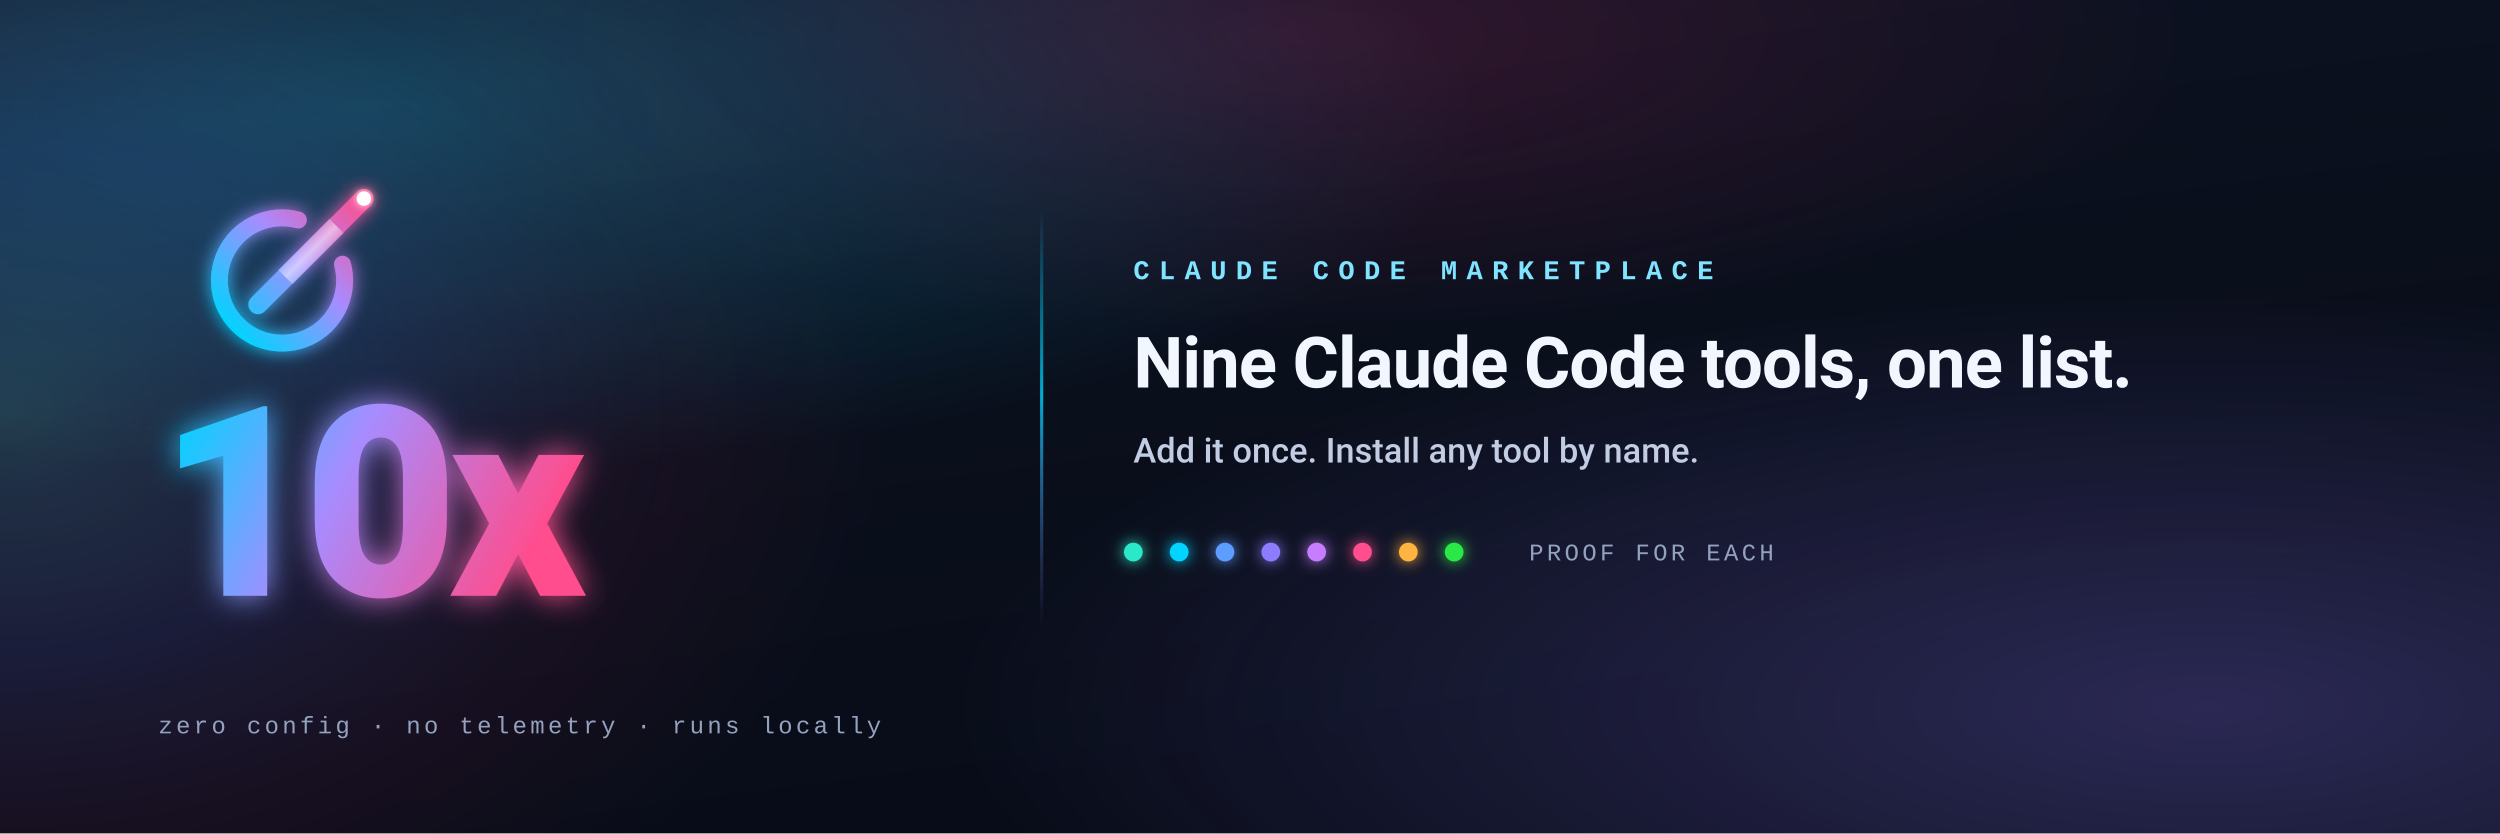
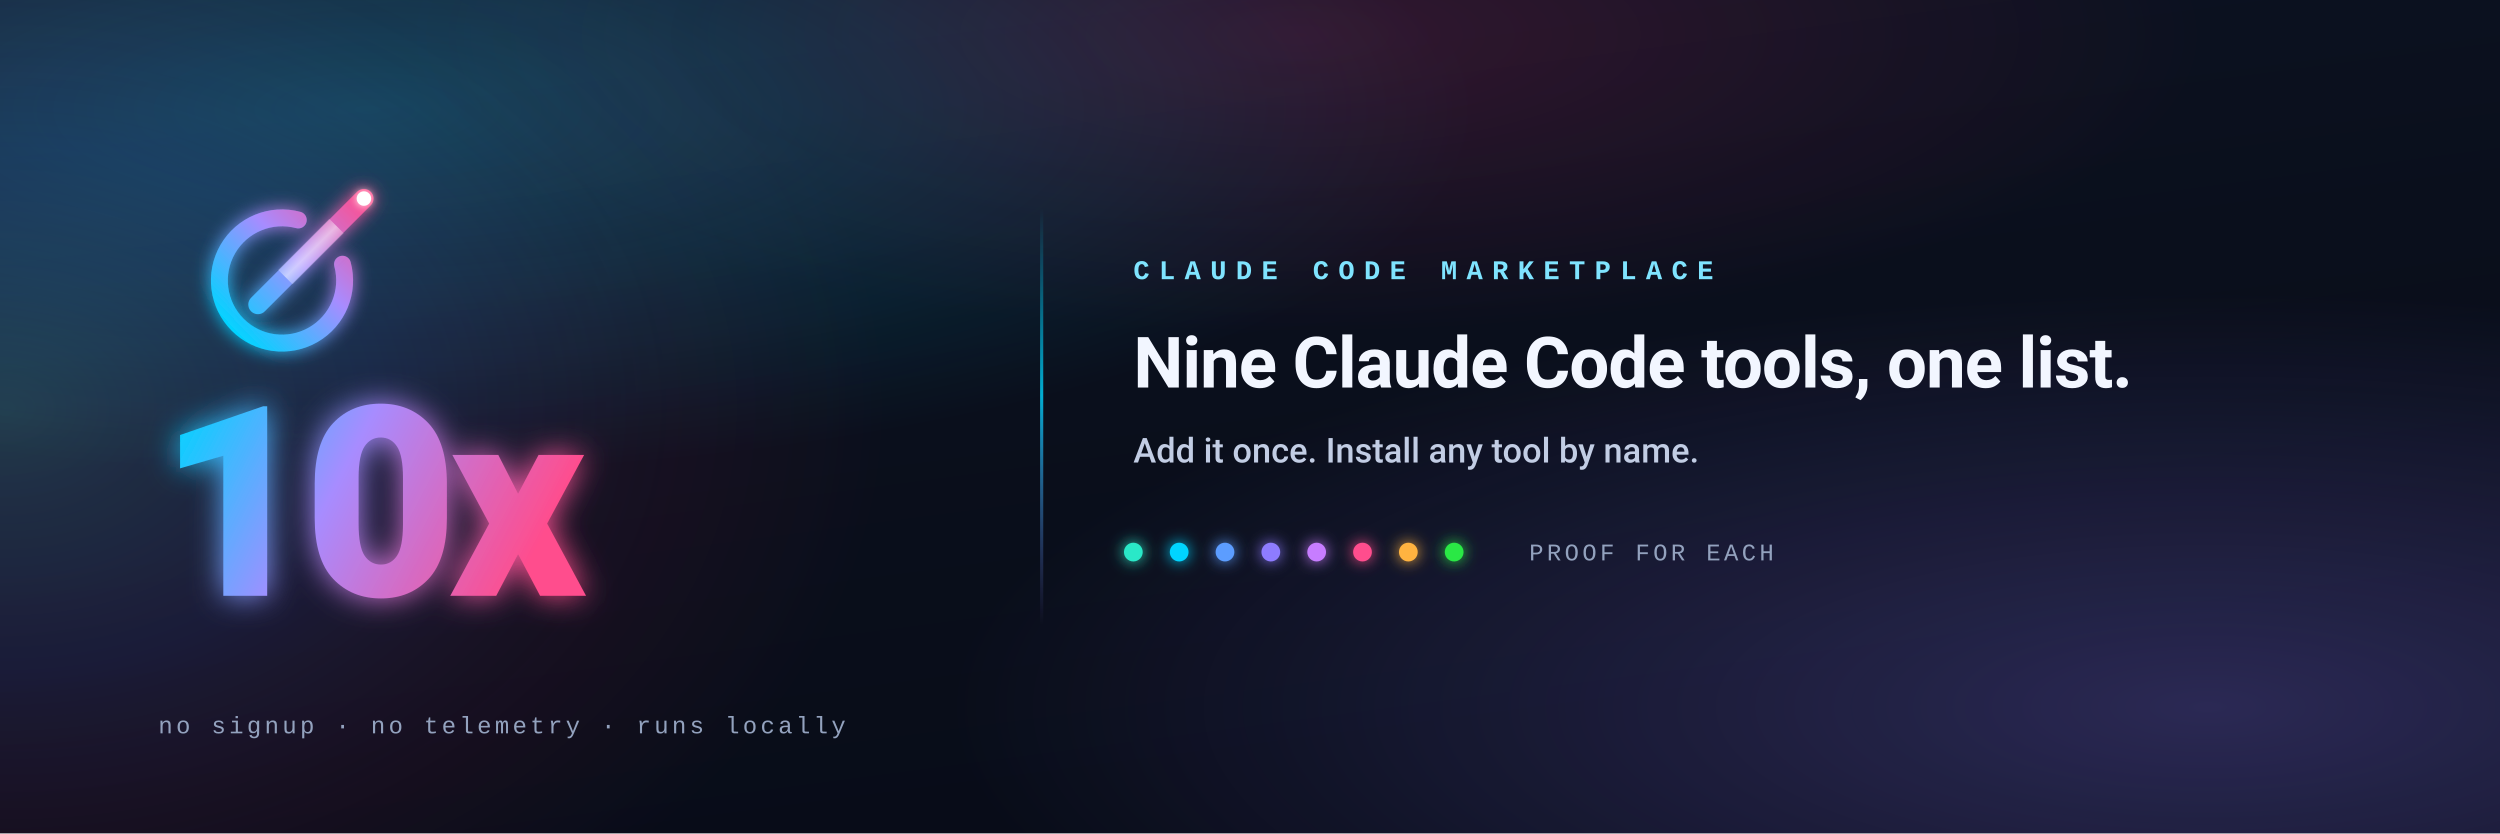
<svg xmlns="http://www.w3.org/2000/svg" viewBox="0 0 1200 400" fill="none" role="img" aria-label="10x, a curated Claude Code plugin marketplace: eight plugins, one install command, runs locally">
  <defs>
    <linearGradient id="tx-ground" x1="0" y1="0" x2="0.4" y2="1">
      <stop offset="0%" stop-color="#0D1424" />
      <stop offset="55%" stop-color="#0A0F1C" />
      <stop offset="100%" stop-color="#080C18" />
    </linearGradient>
    <radialGradient id="tx-bloomA" cx="0.15" cy="0.13" r="0.44">
      <stop offset="0%" stop-color="#00D4FF" stop-opacity="0.26" />
      <stop offset="100%" stop-color="#00D4FF" stop-opacity="0" />
    </radialGradient>
    <radialGradient id="tx-bloomB" cx="0.88" cy="0.85" r="0.50">
      <stop offset="0%" stop-color="#8E7BFF" stop-opacity="0.26" />
      <stop offset="100%" stop-color="#8E7BFF" stop-opacity="0" />
    </radialGradient>
    <radialGradient id="tx-bloomC" cx="0.52" cy="0.04" r="0.36">
      <stop offset="0%" stop-color="#FF2D78" stop-opacity="0.16" />
      <stop offset="100%" stop-color="#FF2D78" stop-opacity="0" />
    </radialGradient>
    <radialGradient id="tx-wash" cx="0.5" cy="0.5" r="0.5">
      <stop offset="0%" stop-color="#7FE4FF" stop-opacity="0.20" />
      <stop offset="42%" stop-color="#8E7BFF" stop-opacity="0.124" />
      <stop offset="76%" stop-color="#FF2D78" stop-opacity="0.046" />
      <stop offset="100%" stop-color="#FF2D78" stop-opacity="0" />
    </radialGradient>
    <clipPath id="tx-frame">
      <rect width="1200" height="400" />
    </clipPath>
    <linearGradient id="tx-rule" gradientUnits="userSpaceOnUse" x1="500" y1="100" x2="500" y2="300">
      <stop offset="0%" stop-color="#00D4FF" stop-opacity="0" />
      <stop offset="45%" stop-color="#00D4FF" stop-opacity="0.8" />
      <stop offset="100%" stop-color="#8E7BFF" stop-opacity="0" />
    </linearGradient>
    <linearGradient id="tx-ink" gradientUnits="userSpaceOnUse" x1="78" y1="178" x2="190" y2="70">
      <stop class="txk1" offset="0%" stop-color="#00D4FF" />
      <stop class="txk2" offset="52%" stop-color="#A78CFF" />
      <stop class="txk3" offset="100%" stop-color="#FF4D8D" />
    </linearGradient>
    <filter id="tx-glow" x="-45%" y="-45%" width="190%" height="190%">
      <feGaussianBlur stdDeviation="7.5" result="b" />
      <feMerge>
        <feMergeNode in="b" />
        <feMergeNode in="SourceGraphic" />
      </feMerge>
    </filter>
    <filter id="tx-glow-sm" x="-150%" y="-150%" width="400%" height="400%">
      <feGaussianBlur stdDeviation="3.6" result="b" />
      <feMerge>
        <feMergeNode in="b" />
        <feMergeNode in="SourceGraphic" />
      </feMerge>
    </filter>
    <linearGradient id="tx-sheen" x1="0" y1="0" x2="1" y2="0">
      <stop offset="0%" stop-color="#FFFFFF" stop-opacity="0" />
      <stop offset="50%" stop-color="#FFFFFF" stop-opacity="0.66" />
      <stop offset="100%" stop-color="#FFFFFF" stop-opacity="0" />
    </linearGradient>
    <clipPath id="tx-barclip">
      <rect x="-66" y="-8.5" width="132" height="17" rx="8.5" transform="translate(144,112) rotate(-45)" />
    </clipPath>
    <linearGradient id="tx-word" x1="0" y1="0" x2="1" y2="0.25">
      <stop class="txk1" offset="0%" stop-color="#00D4FF" />
      <stop class="txk2" offset="46%" stop-color="#A78CFF" />
      <stop class="txk3" offset="100%" stop-color="#FF4D8D" />
    </linearGradient>
    <linearGradient id="tx-sheen" x1="0" y1="0" x2="1" y2="0">
      <stop offset="0%" stop-color="#FFFFFF" stop-opacity="0" />
      <stop offset="50%" stop-color="#FFFFFF" stop-opacity="0.62" />
      <stop offset="100%" stop-color="#FFFFFF" stop-opacity="0" />
    </linearGradient>
    <clipPath id="tx-wordclip">
      <text x="76" y="286" font-family="system-ui, -apple-system, 'Segoe UI', Roboto, 'Helvetica Neue', Arial, sans-serif" font-size="128" font-weight="800" letter-spacing="-4.5">10x</text>
    </clipPath>
  </defs>
  <style>
    .disp { font-family: system-ui, -apple-system, 'Segoe UI', Roboto, 'Helvetica Neue', Arial, sans-serif; }
    .mono { font-family: ui-monospace, SFMono-Regular, 'SF Mono', Menlo, Consolas, 'Liberation Mono', monospace; }
    .eyebrow { font-size: 13px; font-weight: 600; letter-spacing: 4.5px; fill: #7FE4FF; }
    .head    { font-size: 34px; font-weight: 700; fill: #F2F6FF; letter-spacing: -0.5px; }
    .sub     { font-size: 16.5px; font-weight: 500; fill: #C2CDE4; }
    .tag     { font-size: 11.5px; letter-spacing: 1.6px; fill: #93A2BE; }
    .chip    { font-size: 11.5px; letter-spacing: 1.2px; fill: #C2CDE4; }
    @keyframes tx-breathe { 0%,100% { opacity:0.62; } 50% { opacity:1; } }
    .txbloom { animation: tx-breathe 11s ease-in-out infinite; }
    @keyframes tx-sweep { 0% { transform: translateX(-360px); } 100% { transform: translateX(1560px); } }
    .txwash { animation: tx-sweep 17s cubic-bezier(.5,0,.5,1) infinite; }
    @keyframes tx-sheen { 0% { transform: translateX(0); } 15%,100% { transform: translateX(588px); } }
    .txsheen { animation: tx-sheen 8.5s cubic-bezier(.4,0,.3,1) infinite; }
    @keyframes tx-pip { 0%,100% { opacity: 0.5; } 50% { opacity: 1; } }
    .txp1 { animation: tx-pip 5s ease-in-out infinite 0.0s; }
    .txp2 { animation: tx-pip 5s ease-in-out infinite 0.35s; }
    .txp3 { animation: tx-pip 5s ease-in-out infinite 0.7s; }
    .txp4 { animation: tx-pip 5s ease-in-out infinite 1.05s; }
    .txp5 { animation: tx-pip 5s ease-in-out infinite 1.4s; }
    .txp6 { animation: tx-pip 5s ease-in-out infinite 1.75s; }
    .txp7 { animation: tx-pip 5s ease-in-out infinite 2.1s; }
    .txp8 { animation: tx-pip 5s ease-in-out infinite 2.45s; }
    @keyframes tx-orbit { to { stroke-dashoffset: -1000; } }
    .txring { stroke-dasharray: 300 700; animation: tx-orbit 7s linear infinite; }
    @keyframes tx-slash { 0% { transform: translateX(-74px); } 46%,100% { transform: translateX(74px); } }
    .txslash { animation: tx-slash 7s cubic-bezier(.4,0,.3,1) infinite; }
    @keyframes tx-k1 { 0%,100% { stop-color:#00D4FF; } 50% { stop-color:#2BE8C8; } }
    @keyframes tx-k2 { 0%,100% { stop-color:#A78CFF; } 50% { stop-color:#C77DFF; } }
    @keyframes tx-k3 { 0%,100% { stop-color:#FF4D8D; } 50% { stop-color:#FF7AA8; } }
    .txk1 { animation: tx-k1 16s ease-in-out infinite; }
    .txk2 { animation: tx-k2 16s ease-in-out infinite; }
    .txk3 { animation: tx-k3 16s ease-in-out infinite; }
    @media (prefers-reduced-motion: reduce) { * { animation: none !important; } }
  </style>
  <rect width="1200" height="400" fill="url(#tx-ground)" />
  <g class="txbloom">
    <rect width="1200" height="400" fill="url(#tx-bloomA)" />
    <rect width="1200" height="400" fill="url(#tx-bloomB)" />
    <rect width="1200" height="400" fill="url(#tx-bloomC)" />
  </g>
  <g clip-path="url(#tx-frame)">
    <g transform="translate(0,196)">
      <ellipse class="txwash" cx="0" cy="0" rx="430" ry="300" fill="url(#tx-wash)" />
    </g>
  </g>
  <g transform="translate(66,56) scale(0.5781)">
    <path d="M170.2 122.5 A52 52 0 1 1 133.5 85.8" fill="none" stroke="#00D4FF" stroke-opacity="0.32" stroke-width="14" stroke-linecap="round" />
    <g filter="url(#tx-glow)">
      <path class="txring" d="M170.2 122.5 A52 52 0 1 1 133.5 85.8" pathLength="1000" fill="none" stroke="url(#tx-ink)" stroke-width="14" stroke-linecap="round" />
    </g>
    <g filter="url(#tx-glow)">
      <line x1="100" y1="156" x2="188" y2="68" stroke="url(#tx-ink)" stroke-width="16" stroke-linecap="round" />
    </g>
    <g transform="translate(188,68)">
      <g filter="url(#tx-glow-sm)">
        <circle r="6" fill="#FFFFFF" />
      </g>
    </g>
    <g clip-path="url(#tx-barclip)">
      <g transform="translate(144,112) rotate(45)">
        <rect class="txslash" x="-15" y="-30" width="30" height="60" fill="url(#tx-sheen)" opacity="0.8" />
      </g>
    </g>
  </g>
  <g filter="url(#tx-glow)">
    <text class="disp" x="76" y="286" font-size="128" font-weight="800" letter-spacing="-4.5" fill="url(#tx-word)">10x</text>
  </g>
  <g clip-path="url(#tx-wordclip)">
    <g transform="skewX(-18)">
      <rect class="txsheen" x="-65" y="158" width="59" height="173" fill="url(#tx-sheen)" opacity="0.45" />
    </g>
  </g>
  <line x1="500" y1="100" x2="500" y2="300" stroke="url(#tx-rule)" stroke-width="1.5" />
  <g transform="translate(544,0)">
    <text class="mono eyebrow" x="0" y="134">CLAUDE CODE MARKETPLACE</text>
    <text class="disp head" x="0" y="186">Nine Claude Code tools, one list.</text>
    <text class="disp sub" x="0" y="222">Add it once. Install any tool by name.</text>
    <g transform="translate(0,265)">
      <g class="txp1">
        <circle cx="0" cy="0" r="4.5" fill="#2BE8C8" filter="url(#tx-glow-sm)" />
      </g>
      <g class="txp2">
        <circle cx="22" cy="0" r="4.5" fill="#00D4FF" filter="url(#tx-glow-sm)" />
      </g>
      <g class="txp3">
        <circle cx="44" cy="0" r="4.5" fill="#5B9DFF" filter="url(#tx-glow-sm)" />
      </g>
      <g class="txp4">
        <circle cx="66" cy="0" r="4.5" fill="#8E7BFF" filter="url(#tx-glow-sm)" />
      </g>
      <g class="txp5">
        <circle cx="88" cy="0" r="4.5" fill="#C77DFF" filter="url(#tx-glow-sm)" />
      </g>
      <g class="txp6">
        <circle cx="110" cy="0" r="4.5" fill="#FF4D8D" filter="url(#tx-glow-sm)" />
      </g>
      <g class="txp7">
        <circle cx="132" cy="0" r="4.5" fill="#FFB341" filter="url(#tx-glow-sm)" />
      </g>
      <g class="txp8">
        <circle cx="154" cy="0" r="4.5" fill="#2BE844" filter="url(#tx-glow-sm)" />
      </g>
      <text class="mono tag" x="190" y="4">PROOF FOR EACH</text>
    </g>
  </g>
-   <text class="mono tag" x="76" y="352">zero config  ·  no telemetry  ·  runs locally</text>
+   <text class="mono tag" x="76" y="352">no signup  ·  no telemetry  ·  runs locally</text>
</svg>
